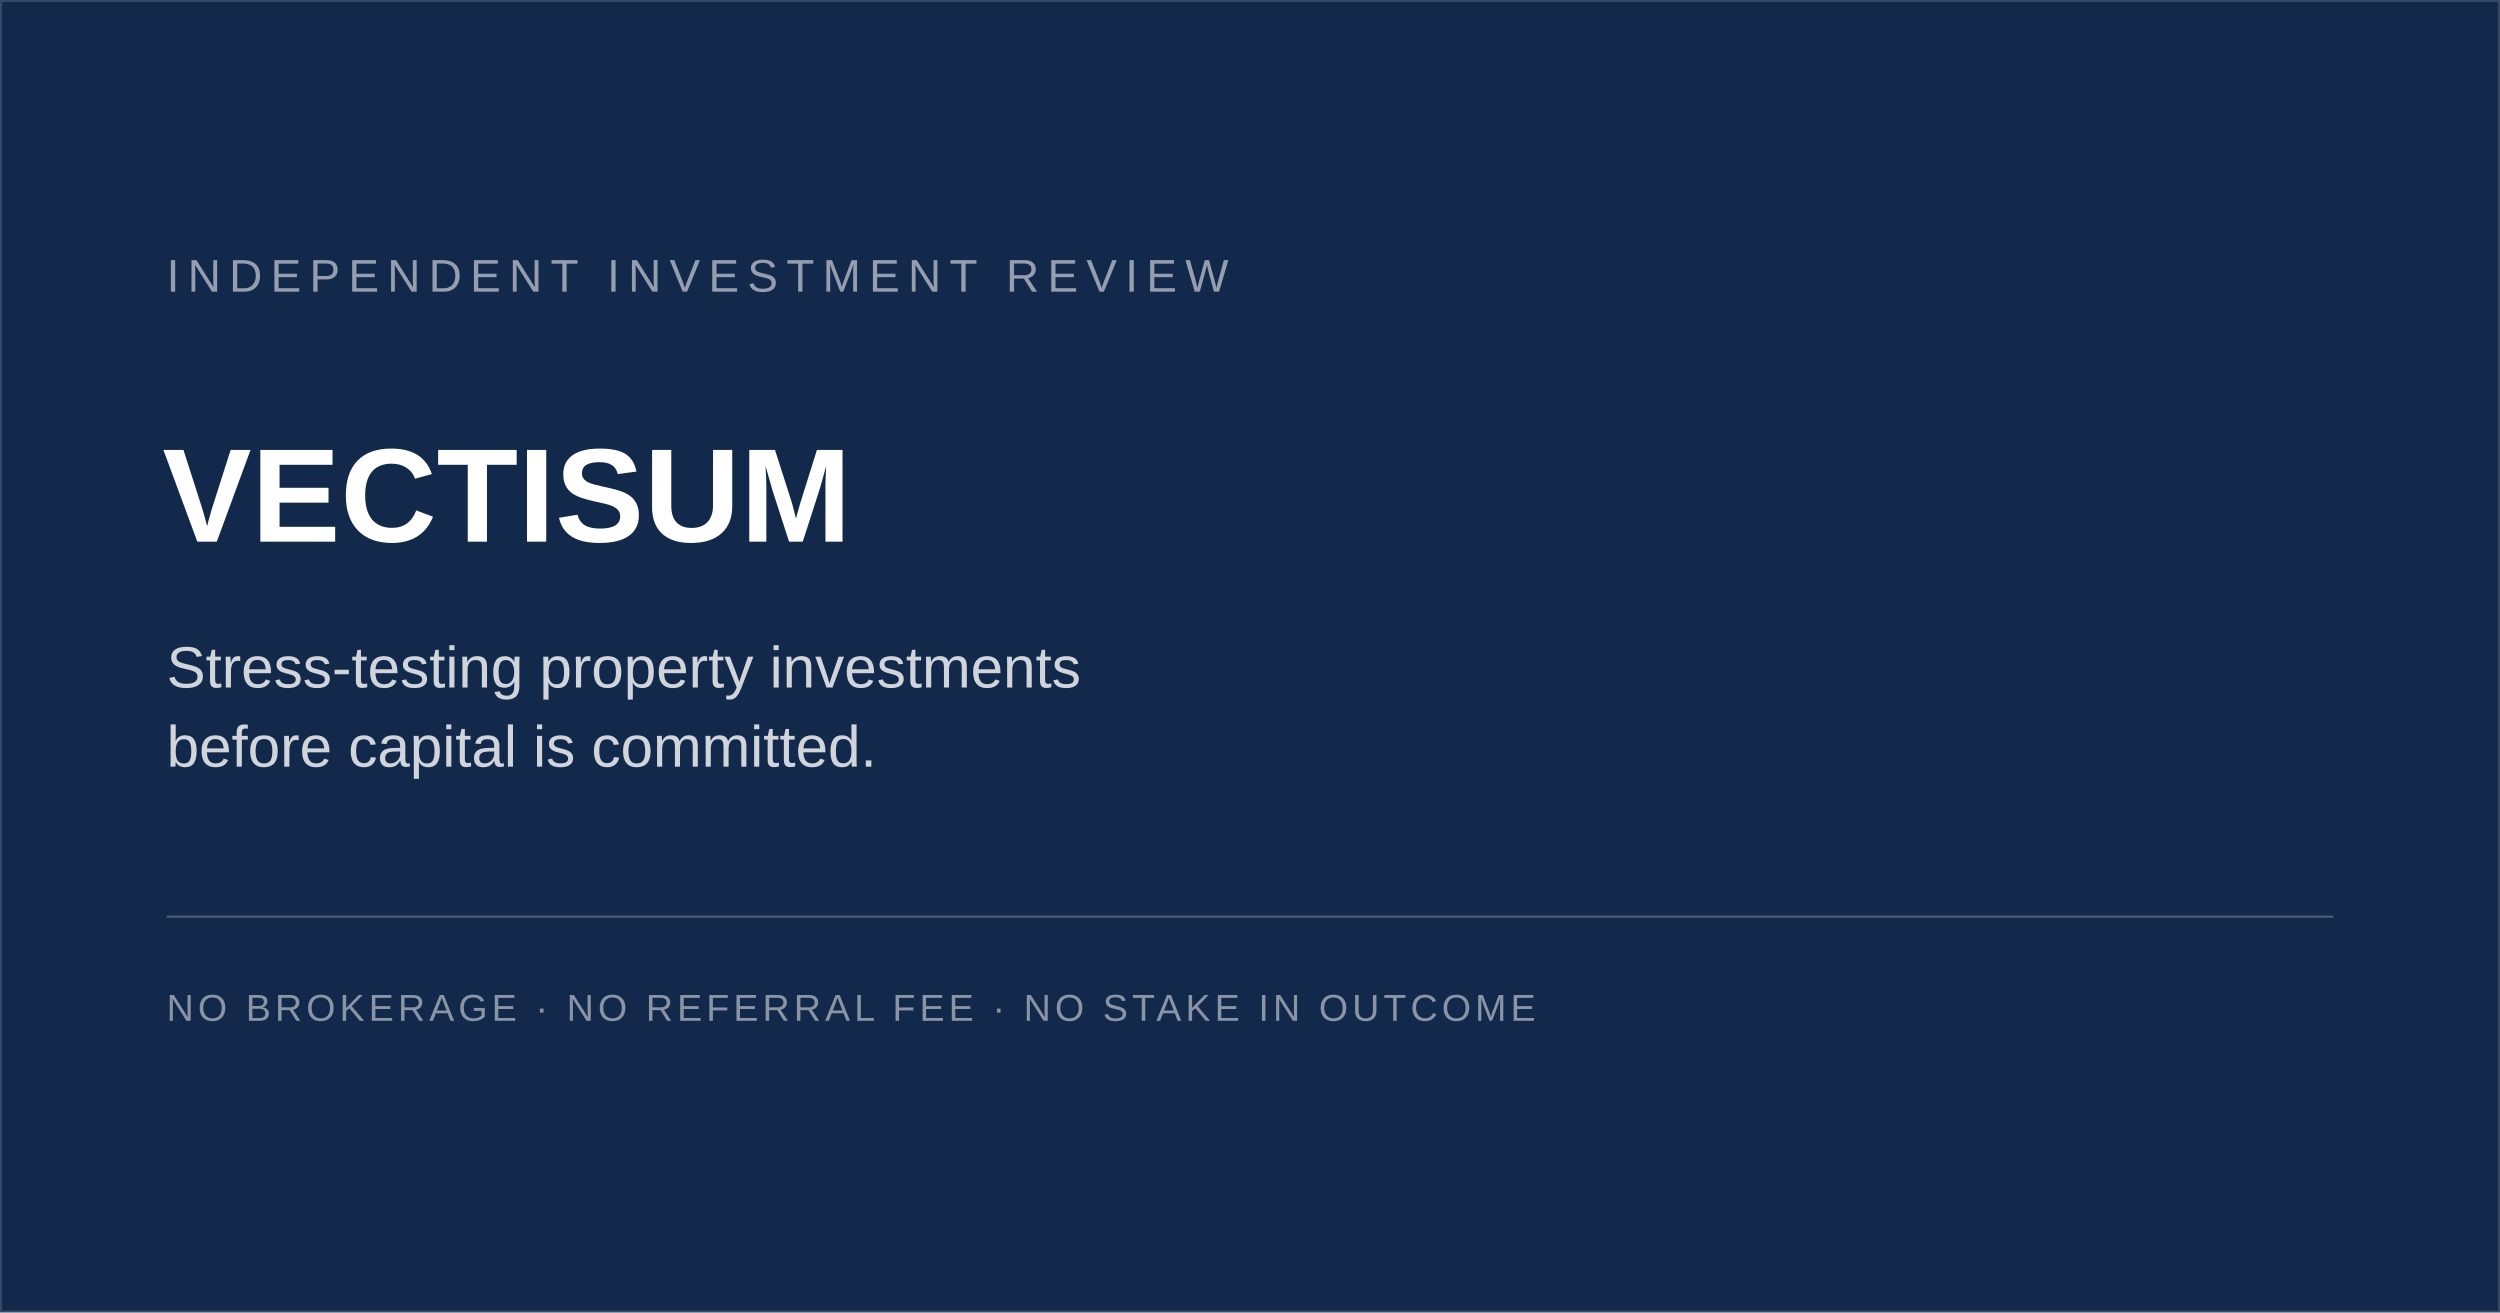
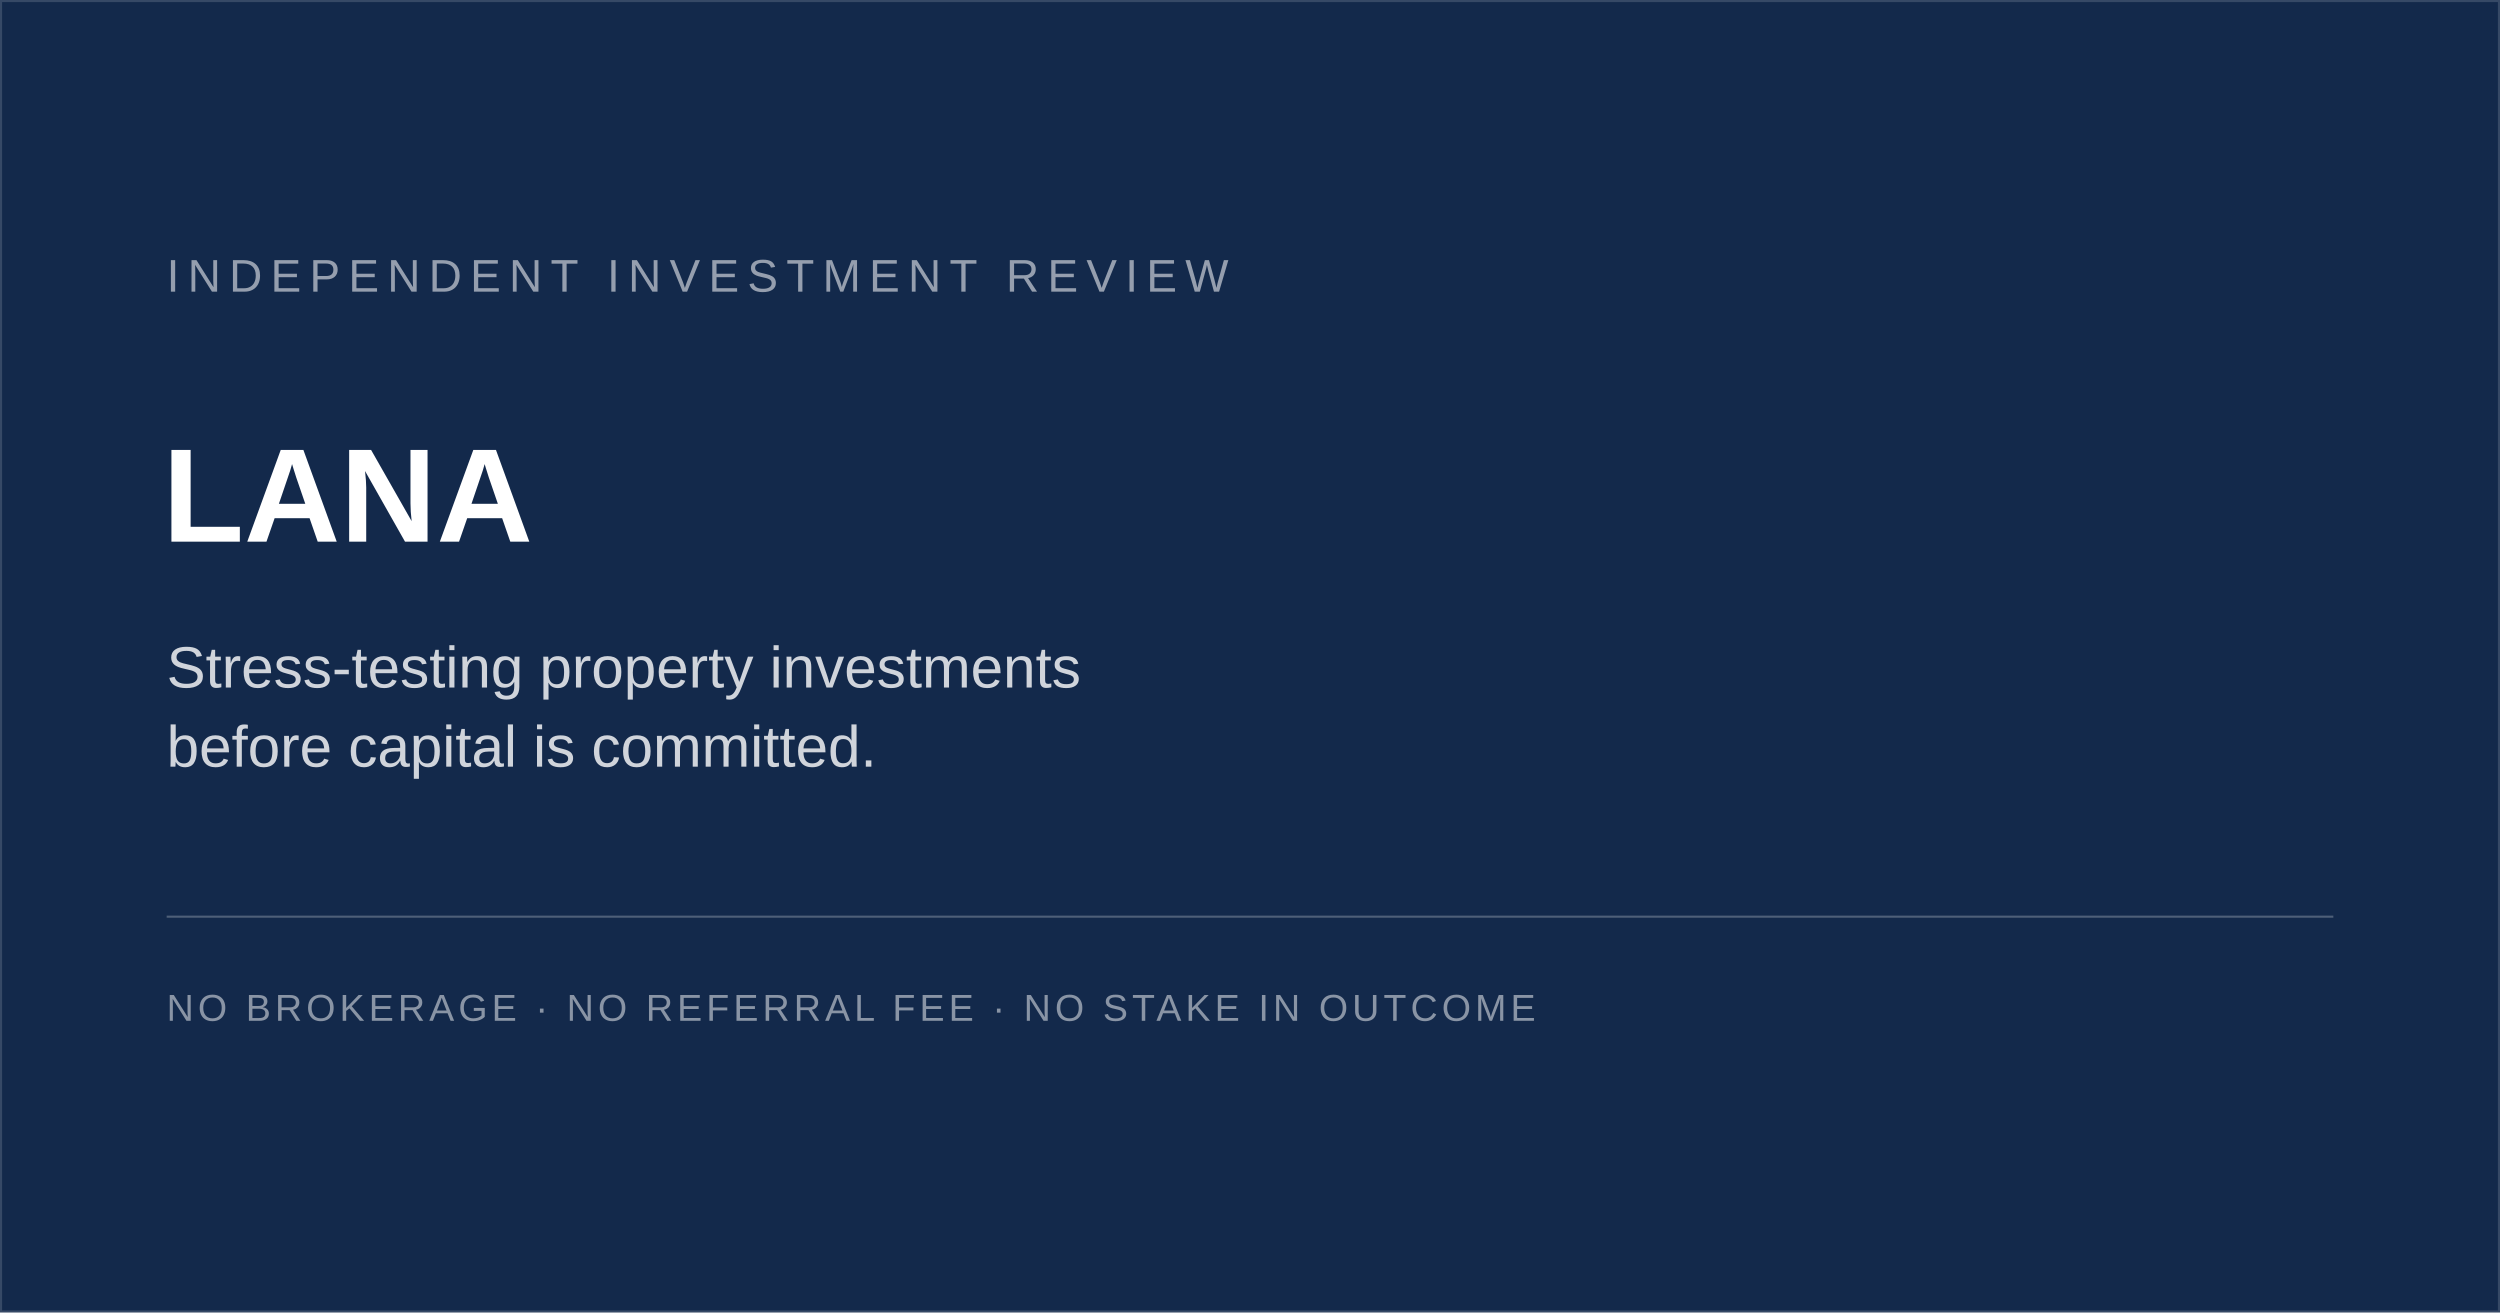
<svg xmlns="http://www.w3.org/2000/svg" width="1200" height="630" viewBox="0 0 1200 630">
  <rect width="1200" height="630" fill="#13294b" />
  <rect x="0" y="0" width="1200" height="630" fill="none" stroke="rgba(255,255,255,0.15)" stroke-width="2" />
  <text x="80" y="140" font-family="Arial, sans-serif" font-size="22" fill="rgba(255,255,255,0.55)" letter-spacing="4">INDEPENDENT INVESTMENT REVIEW</text>
-   <text x="78" y="260" font-family="Arial, sans-serif" font-weight="800" font-size="64" fill="#ffffff">VECTISUM</text>
+   <text x="78" y="260" font-family="Arial, sans-serif" font-weight="800" font-size="64" fill="#ffffff">LANA</text>
  <text x="80" y="330" font-family="Arial, sans-serif" font-size="28" fill="rgba(255,255,255,0.8)">Stress-testing property investments</text>
  <text x="80" y="368" font-family="Arial, sans-serif" font-size="28" fill="rgba(255,255,255,0.8)">before capital is committed.</text>
  <line x1="80" y1="440" x2="1120" y2="440" stroke="rgba(255,255,255,0.25)" stroke-width="1" />
  <text x="80" y="490" font-family="Arial, sans-serif" font-size="18" fill="rgba(255,255,255,0.5)" letter-spacing="2">NO BROKERAGE  ·  NO REFERRAL FEE  ·  NO STAKE IN OUTCOME</text>
</svg>
